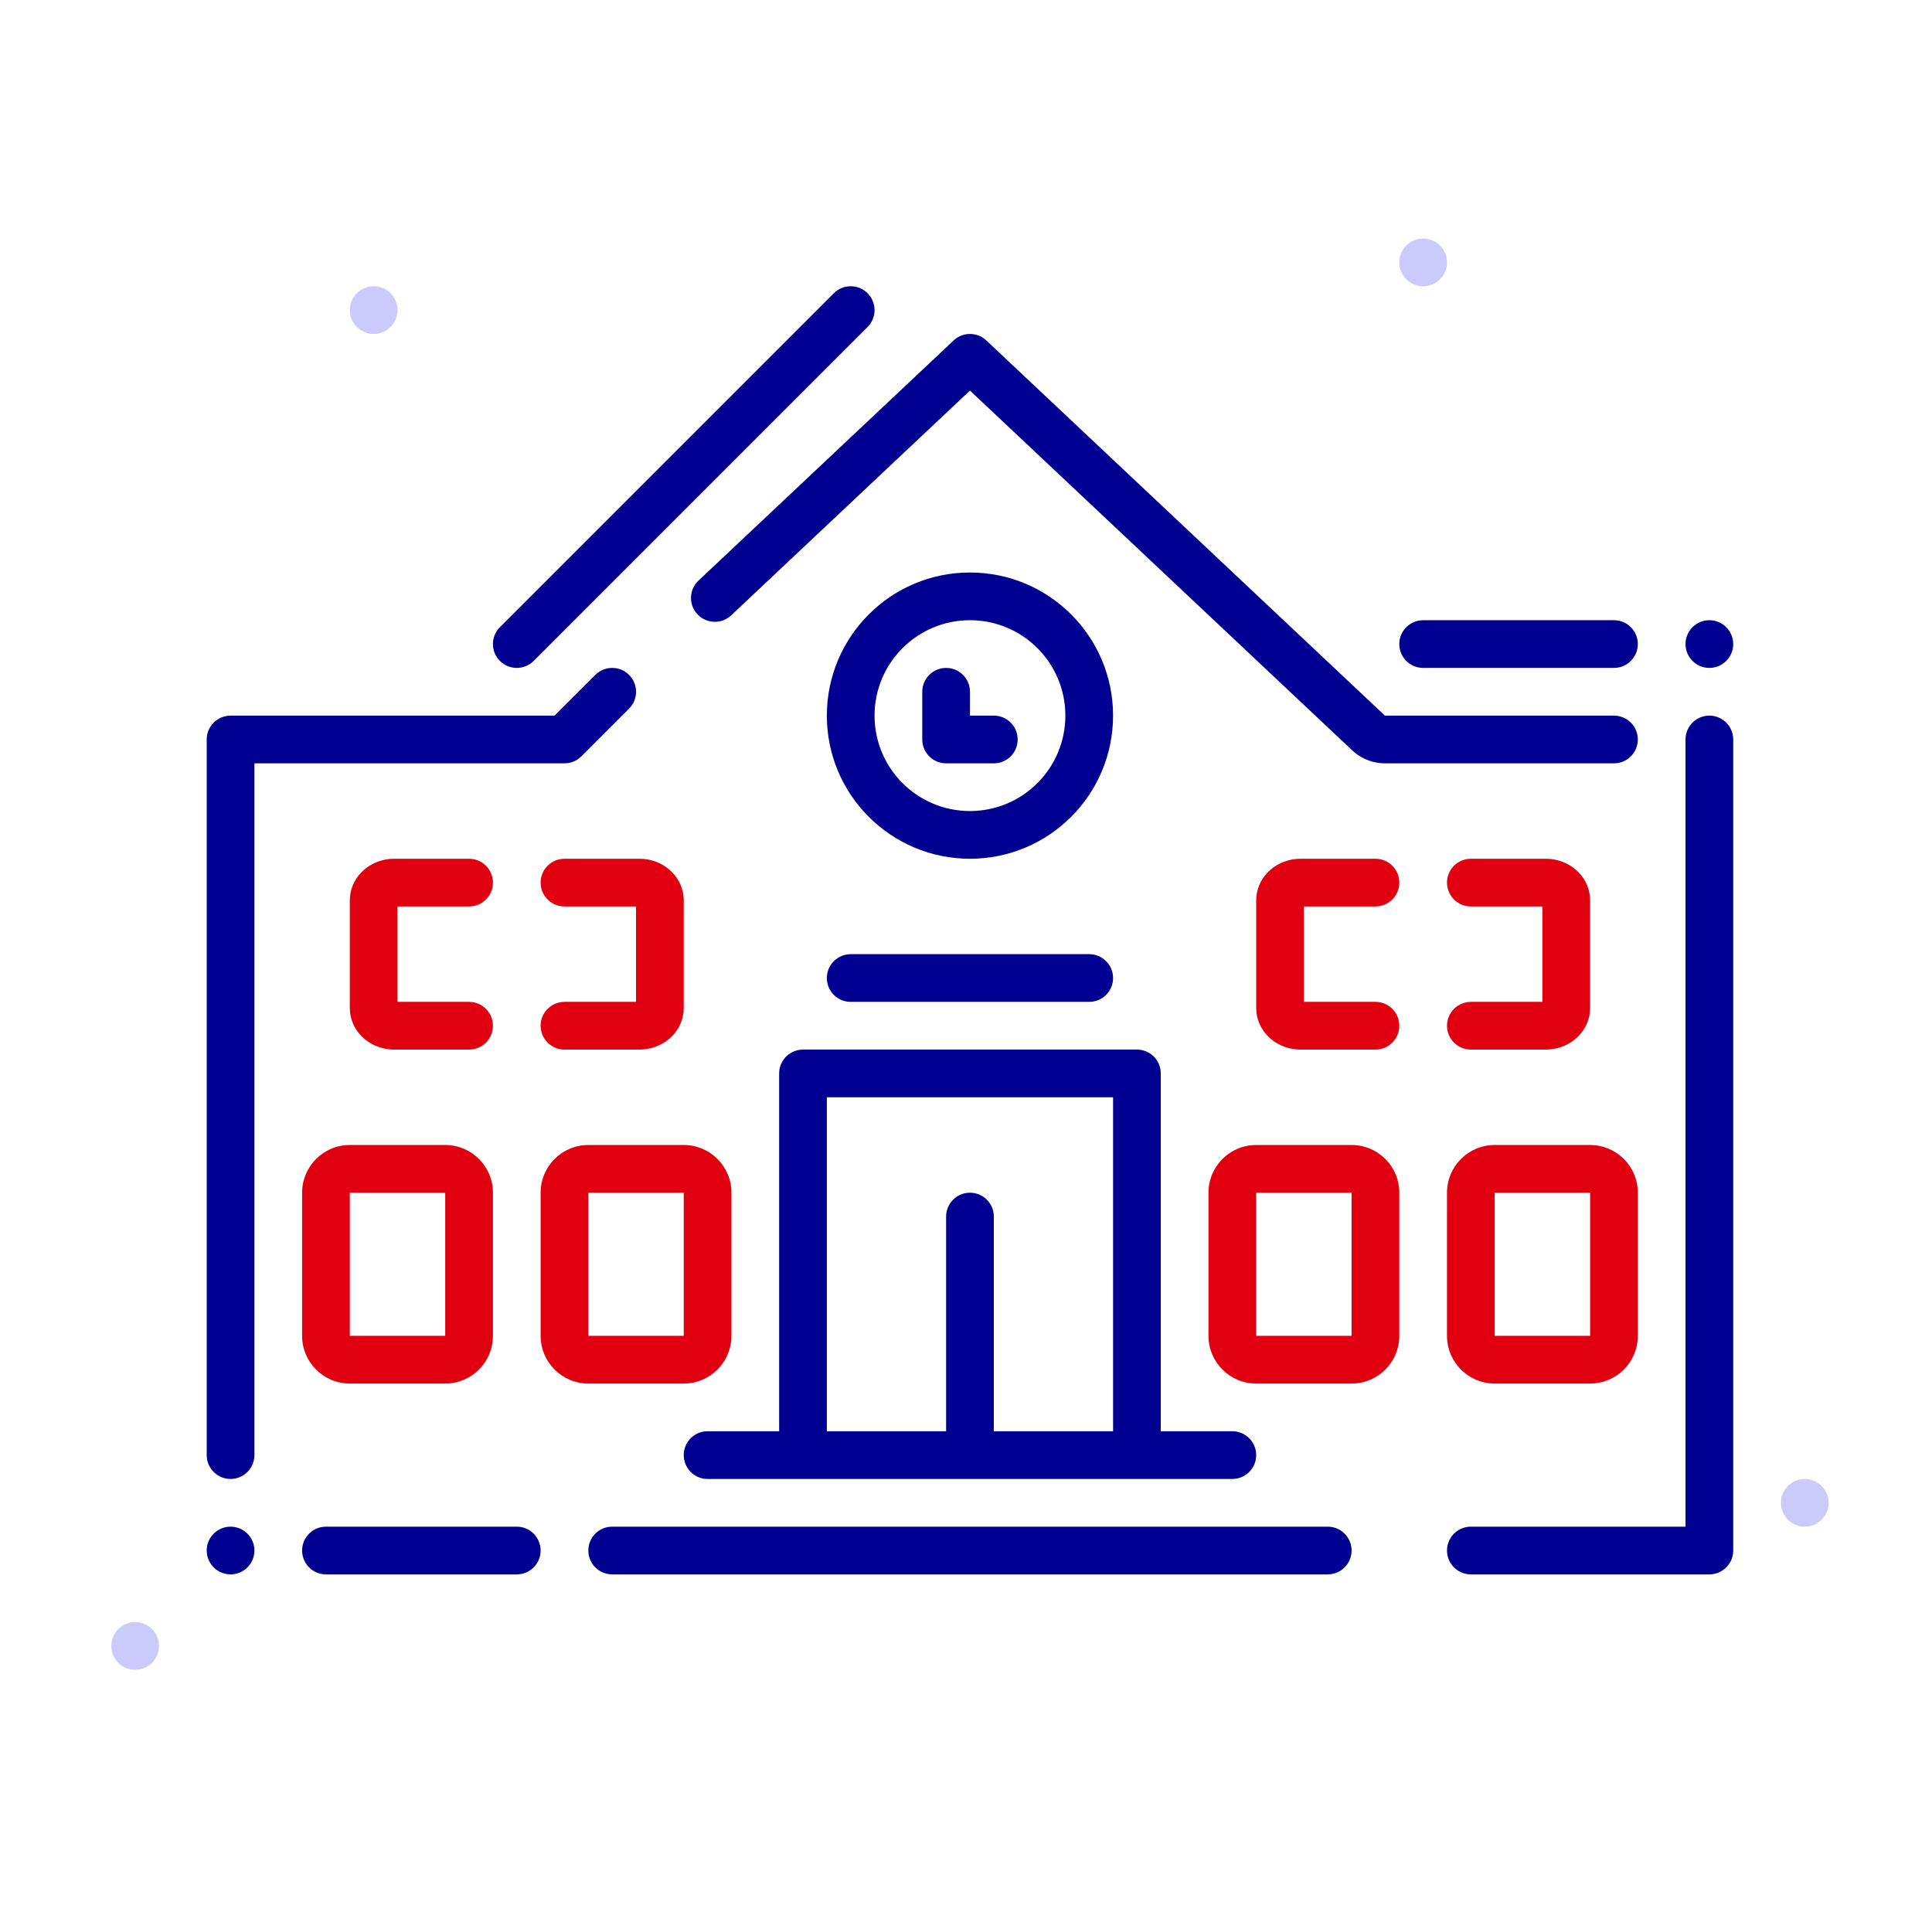
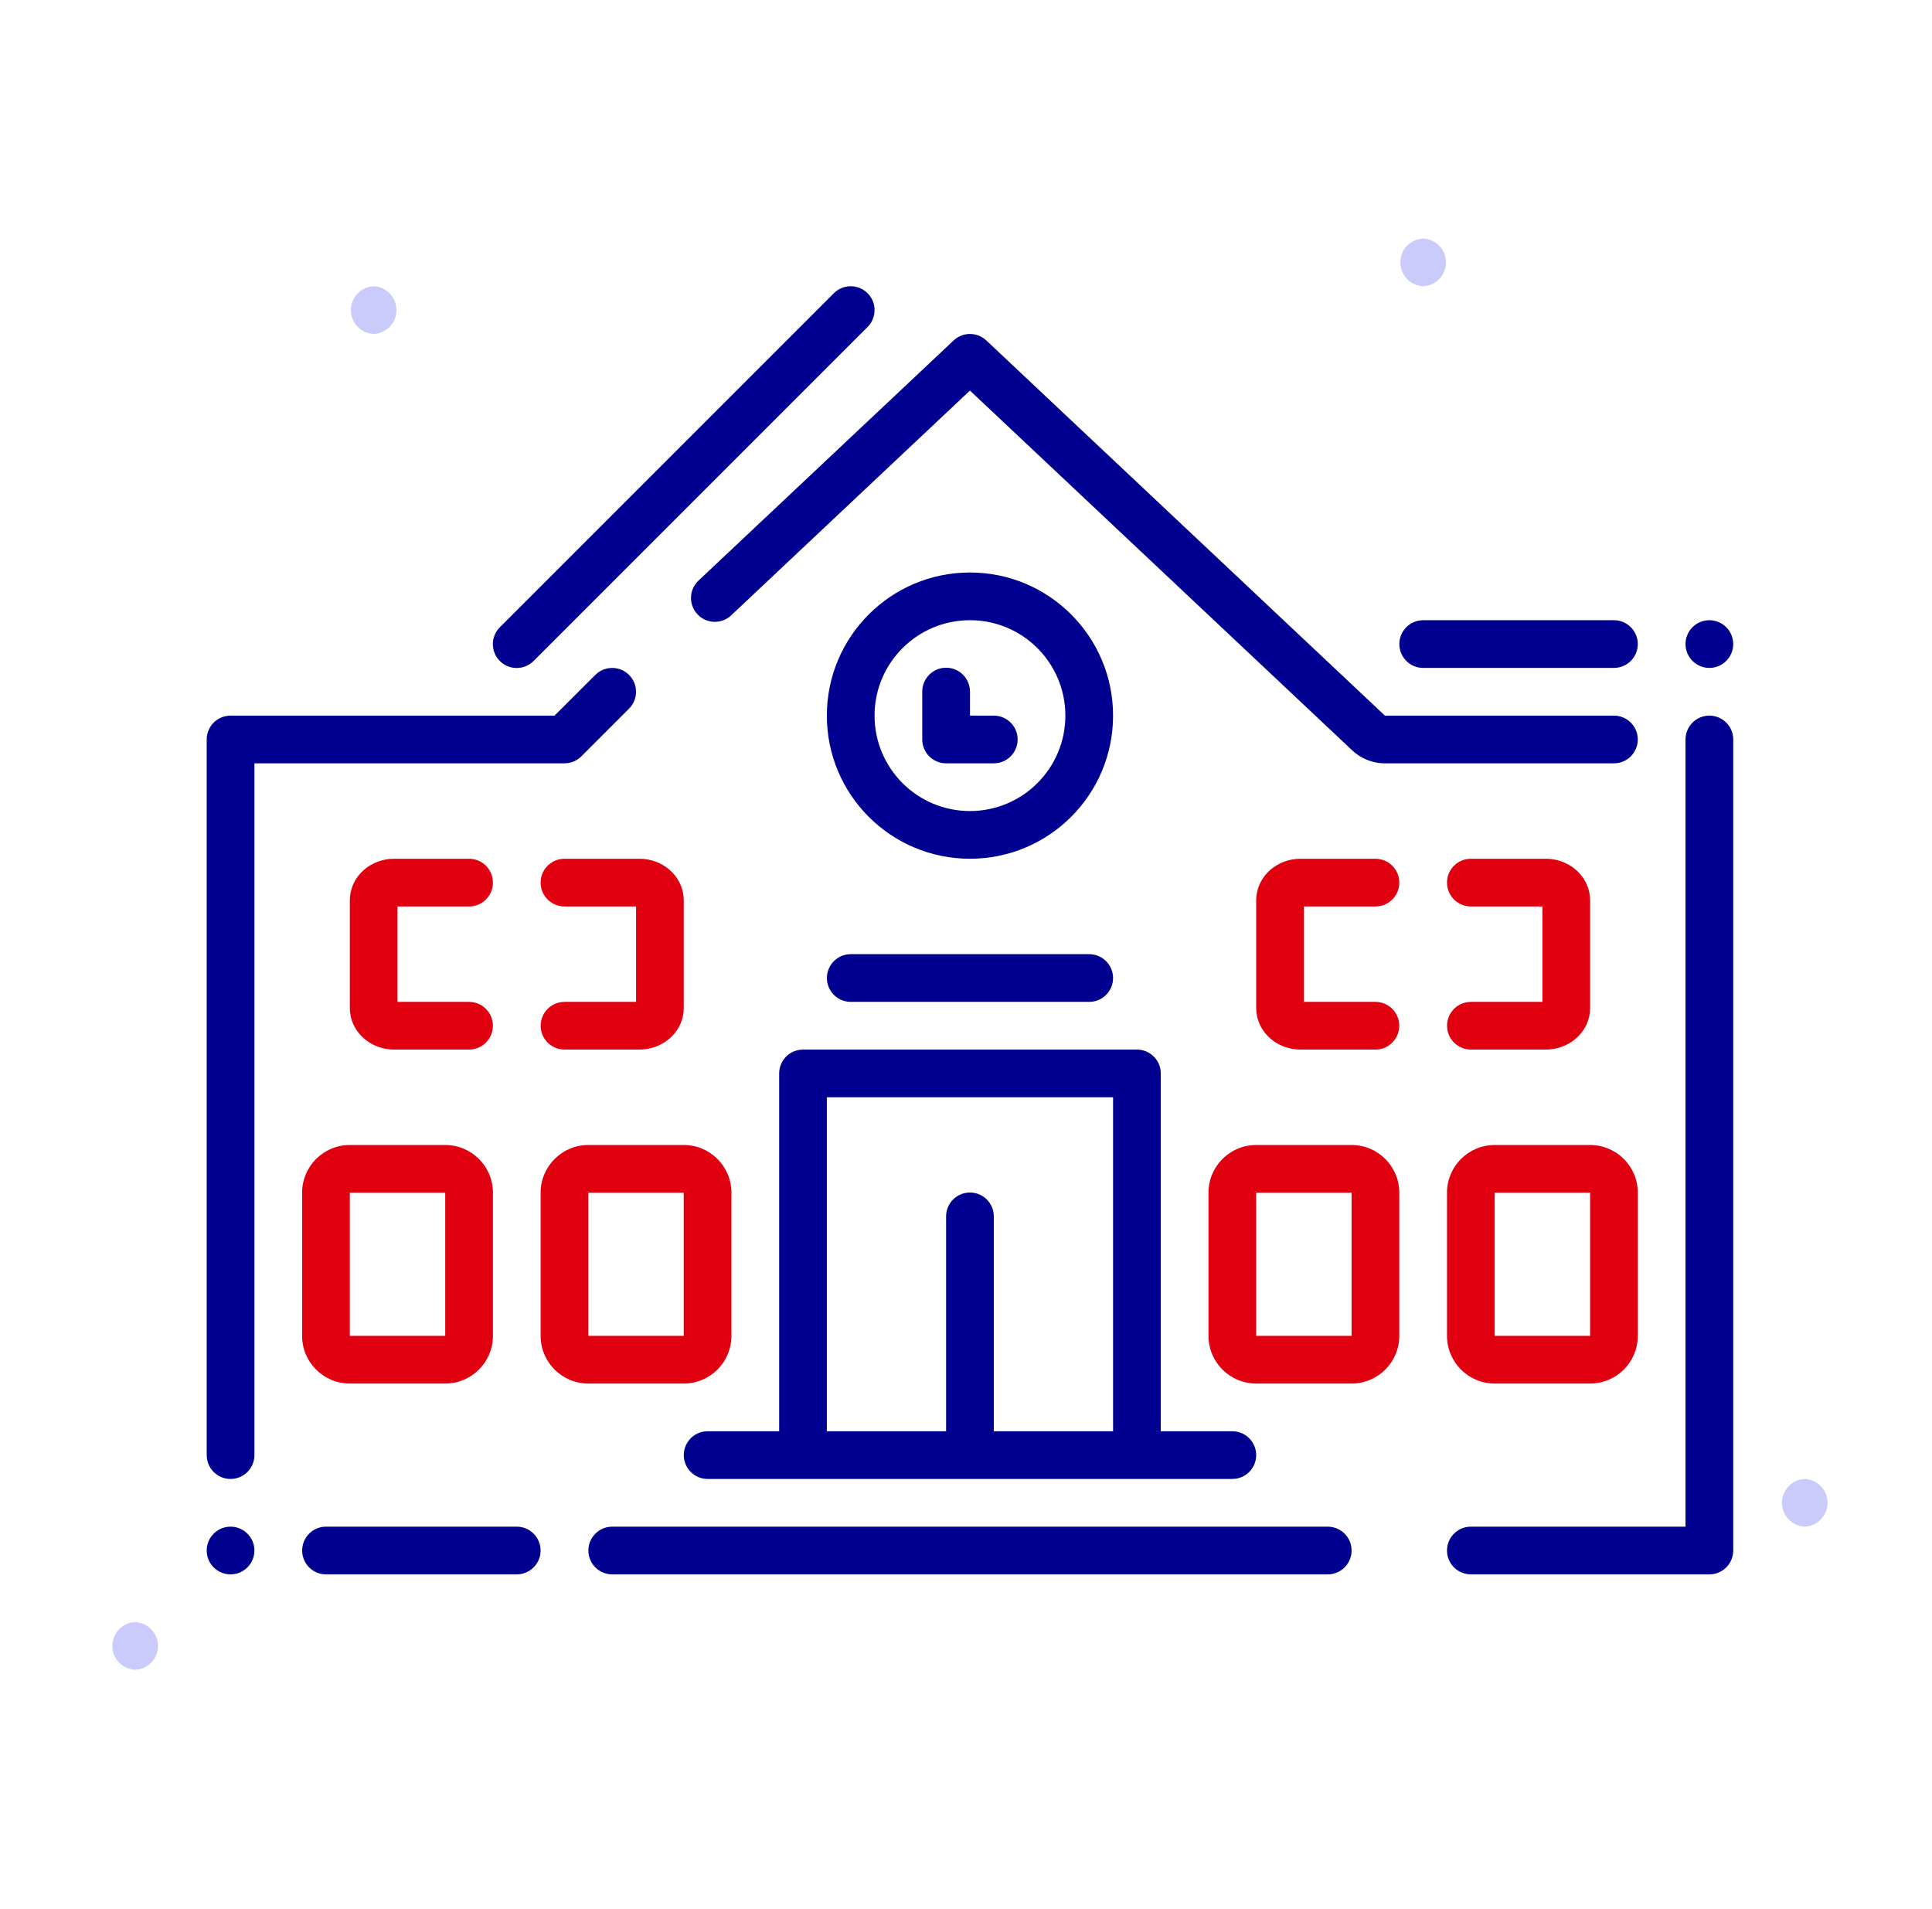
- <svg xmlns="http://www.w3.org/2000/svg" width="81" height="80" viewBox="0 0 81 80" fill="none">
-   <path fill-rule="evenodd" clip-rule="evenodd" d="M15.666 14C15.115 14 14.666 13.551 14.666 13C14.666 12.449 15.115 12 15.666 12C16.218 12 16.666 12.449 16.666 13C16.666 13.551 16.218 14 15.666 14Z" fill="#CACAFB" />
-   <path fill-rule="evenodd" clip-rule="evenodd" d="M5.667 70C5.115 70 4.667 69.551 4.667 69C4.667 68.449 5.115 68 5.667 68C6.218 68 6.667 68.449 6.667 69C6.667 69.551 6.218 70 5.667 70Z" fill="#CACAFB" />
-   <path fill-rule="evenodd" clip-rule="evenodd" d="M75.666 64C75.115 64 74.666 63.551 74.666 63C74.666 62.449 75.115 62 75.666 62C76.218 62 76.666 62.449 76.666 63C76.666 63.551 76.218 64 75.666 64Z" fill="#CACAFB" />
-   <path fill-rule="evenodd" clip-rule="evenodd" d="M59.666 12C59.115 12 58.666 11.551 58.666 11C58.666 10.449 59.115 10 59.666 10C60.218 10 60.666 10.449 60.666 11C60.666 11.551 60.218 12 59.666 12Z" fill="#CACAFB" />
-   <path d="M14.673 37.602C14.753 36.678 15.575 36 16.524 36H19.666L19.783 36.007C20.28 36.065 20.666 36.487 20.666 37L20.66 37.117C20.602 37.614 20.179 38 19.666 38H16.666V42H19.666L19.783 42.007C20.28 42.065 20.666 42.487 20.666 43C20.666 43.552 20.219 44 19.666 44H16.524L16.375 43.994C15.442 43.924 14.666 43.199 14.666 42.25V37.75L14.673 37.602Z" fill="#E1000F" />
-   <path d="M28.66 37.602C28.58 36.678 27.758 36 26.809 36H23.666L23.55 36.007C23.052 36.065 22.666 36.487 22.666 37L22.673 37.117C22.731 37.614 23.154 38 23.666 38H26.666V42H23.666L23.55 42.007C23.052 42.065 22.666 42.487 22.666 43C22.666 43.552 23.114 44 23.666 44H26.809L26.958 43.994C27.891 43.924 28.666 43.199 28.666 42.25V37.75L28.66 37.602Z" fill="#E1000F" />
-   <path d="M64.809 36C65.758 36 66.58 36.678 66.66 37.602L66.666 37.75V42.25C66.666 43.199 65.891 43.924 64.958 43.994L64.809 44H61.666C61.114 44 60.666 43.552 60.666 43C60.666 42.487 61.053 42.065 61.55 42.007L61.666 42H64.666V38H61.666C61.154 38 60.731 37.614 60.673 37.117L60.666 37C60.666 36.487 61.053 36.065 61.55 36.007L61.666 36H64.809Z" fill="#E1000F" />
-   <path d="M52.673 37.602C52.753 36.678 53.575 36 54.524 36H57.666L57.783 36.007C58.281 36.065 58.666 36.487 58.666 37L58.66 37.117C58.602 37.614 58.179 38 57.666 38H54.666V42H57.666L57.783 42.007C58.281 42.065 58.666 42.487 58.666 43C58.666 43.552 58.219 44 57.666 44H54.524L54.375 43.994C53.442 43.924 52.666 43.199 52.666 42.25V37.75L52.673 37.602Z" fill="#E1000F" />
-   <path fill-rule="evenodd" clip-rule="evenodd" d="M14.666 48C13.562 48 12.666 48.895 12.666 50V56C12.666 57.105 13.562 58 14.666 58H18.666C19.771 58 20.666 57.105 20.666 56V50C20.666 48.895 19.771 48 18.666 48H14.666ZM18.666 56V50H14.666V56H18.666Z" fill="#E1000F" />
-   <path fill-rule="evenodd" clip-rule="evenodd" d="M24.666 48C23.562 48 22.666 48.895 22.666 50V56C22.666 57.105 23.562 58 24.666 58H28.666C29.771 58 30.666 57.105 30.666 56V50C30.666 48.895 29.771 48 28.666 48H24.666ZM28.666 56V50H24.666V56H28.666Z" fill="#E1000F" />
-   <path fill-rule="evenodd" clip-rule="evenodd" d="M52.666 48C51.562 48 50.666 48.895 50.666 50V56C50.666 57.105 51.562 58 52.666 58H56.666C57.771 58 58.666 57.105 58.666 56V50C58.666 48.895 57.771 48 56.666 48H52.666ZM56.666 56V50H52.666V56H56.666Z" fill="#E1000F" />
-   <path fill-rule="evenodd" clip-rule="evenodd" d="M62.666 48C61.562 48 60.666 48.895 60.666 50V56C60.666 57.105 61.562 58 62.666 58H66.666C67.771 58 68.666 57.105 68.666 56V50C68.666 48.895 67.771 48 66.666 48H62.666ZM66.666 56V50H62.666V56H66.666Z" fill="#E1000F" />
-   <path d="M36.374 12.293C35.983 11.902 35.35 11.902 34.959 12.293L20.959 26.293L20.876 26.387C20.571 26.779 20.599 27.347 20.959 27.707C21.35 28.098 21.983 28.098 22.374 27.707L36.374 13.707L36.457 13.613C36.762 13.221 36.734 12.653 36.374 12.293Z" fill="#000091" />
-   <path d="M41.251 14.189C40.868 13.912 40.334 13.94 39.981 14.272L29.285 24.339L29.199 24.431C28.882 24.814 28.892 25.381 29.242 25.753L29.334 25.839C29.716 26.155 30.284 26.145 30.655 25.796L40.666 16.373L56.692 31.456L56.82 31.567C57.172 31.846 57.61 32 58.063 32H67.666L67.783 31.993C68.281 31.936 68.666 31.513 68.666 31C68.666 30.448 68.219 30 67.666 30H58.063L41.352 14.272L41.251 14.189Z" fill="#000091" />
-   <path d="M71.666 30C71.154 30 70.731 30.386 70.673 30.883L70.666 31V64H61.666C61.154 64 60.731 64.386 60.673 64.883L60.666 65C60.666 65.513 61.053 65.936 61.55 65.993L61.666 66H71.666C72.179 66 72.602 65.614 72.66 65.117L72.666 65V31C72.666 30.448 72.219 30 71.666 30Z" fill="#000091" />
-   <path d="M21.666 64C22.219 64 22.666 64.448 22.666 65C22.666 65.513 22.28 65.936 21.783 65.993L21.666 66H13.666C13.114 66 12.666 65.552 12.666 65C12.666 64.487 13.053 64.064 13.55 64.007L13.666 64H21.666Z" fill="#000091" />
-   <path d="M10.666 65C10.666 65.552 10.219 66 9.666 66C9.114 66 8.666 65.552 8.666 65C8.666 64.448 9.114 64 9.666 64C10.219 64 10.666 64.448 10.666 65Z" fill="#000091" />
-   <path fill-rule="evenodd" clip-rule="evenodd" d="M52.666 61C52.666 60.448 52.219 60 51.666 60H48.666V45L48.66 44.883C48.602 44.386 48.179 44 47.666 44H33.666L33.55 44.007C33.053 44.065 32.666 44.487 32.666 45V60H29.666L29.55 60.007C29.052 60.065 28.666 60.487 28.666 61C28.666 61.552 29.114 62 29.666 62H51.666L51.783 61.993C52.281 61.935 52.666 61.513 52.666 61ZM41.666 51V60H46.666V45.999H34.666V60H39.666V51C39.666 50.448 40.114 50 40.666 50C41.179 50 41.602 50.386 41.66 50.883L41.666 51Z" fill="#000091" />
-   <path d="M41.666 30C42.219 30 42.666 30.448 42.666 31C42.666 31.513 42.281 31.936 41.783 31.993L41.666 32H39.666C39.154 32 38.731 31.614 38.673 31.117C38.669 31.078 38.666 31.039 38.666 31V29C38.666 28.448 39.114 28 39.666 28C40.179 28 40.602 28.386 40.66 28.883L40.666 29V30H41.666Z" fill="#000091" />
-   <path fill-rule="evenodd" clip-rule="evenodd" d="M34.666 30C34.666 26.686 37.353 24 40.666 24C43.98 24 46.666 26.686 46.666 30C46.666 33.314 43.98 36 40.666 36C37.353 36 34.666 33.314 34.666 30ZM40.666 26C42.876 26 44.666 27.791 44.666 30C44.666 32.209 42.876 34 40.666 34C38.457 34 36.666 32.209 36.666 30C36.666 27.791 38.457 26 40.666 26Z" fill="#000091" />
-   <path d="M46.666 41C46.666 40.448 46.219 40 45.666 40H35.666L35.55 40.007C35.053 40.065 34.666 40.487 34.666 41C34.666 41.552 35.114 42 35.666 42H45.666L45.783 41.993C46.281 41.935 46.666 41.513 46.666 41Z" fill="#000091" />
-   <path d="M56.666 65C56.666 64.448 56.219 64 55.666 64H25.666L25.55 64.007C25.052 64.064 24.666 64.487 24.666 65C24.666 65.552 25.114 66 25.666 66H55.666L55.783 65.993C56.281 65.936 56.666 65.513 56.666 65Z" fill="#000091" />
-   <path d="M24.959 28.293C25.35 27.902 25.983 27.902 26.374 28.293C26.734 28.653 26.762 29.221 26.457 29.613L26.374 29.707L24.374 31.707C24.217 31.863 24.015 31.963 23.798 31.991L23.666 32H10.666V61C10.666 61.513 10.28 61.935 9.783 61.993L9.666 62C9.154 62 8.731 61.614 8.673 61.117L8.666 61V31C8.666 30.487 9.053 30.064 9.55 30.007L9.666 30H23.25L24.959 28.293Z" fill="#000091" />
-   <path d="M67.666 26C68.219 26 68.666 26.448 68.666 27C68.666 27.513 68.281 27.936 67.783 27.993L67.666 28H59.666C59.114 28 58.666 27.552 58.666 27C58.666 26.487 59.053 26.064 59.55 26.007L59.666 26H67.666Z" fill="#000091" />
-   <path d="M71.666 28C72.219 28 72.666 27.552 72.666 27C72.666 26.448 72.219 26 71.666 26C71.114 26 70.666 26.448 70.666 27C70.666 27.552 71.114 28 71.666 28Z" fill="#000091" />
+ <svg xmlns="http://www.w3.org/2000/svg" width="81" height="80" fill="none">
+   <path fill-rule="evenodd" clip-rule="evenodd" d="M15.666 14a1.001 1.001 0 0 1 0-2 1.001 1.001 0 0 1 0 2zM5.667 70a1.001 1.001 0 0 1 0-2 1.001 1.001 0 0 1 0 2zM75.666 64a1.001 1.001 0 0 1 0-2 1.001 1.001 0 0 1 0 2zM59.666 12a1.001 1.001 0 0 1 0-2 1.001 1.001 0 0 1 0 2z" fill="#CACAFB" />
+   <path d="M14.673 37.602c.08-.924.902-1.602 1.85-1.602h3.143l.117.007a1 1 0 0 1 .883.993l-.006.117a1 1 0 0 1-.994.883h-3v4h3l.117.007A1 1 0 0 1 19.666 44h-3.142l-.149-.006c-.933-.07-1.709-.795-1.709-1.744v-4.5l.007-.148zM28.66 37.602c-.08-.924-.902-1.602-1.85-1.602h-3.143l-.117.007a1 1 0 0 0-.884.993l.007.117a1 1 0 0 0 .994.883h3v4h-3l-.117.007A1 1 0 0 0 23.666 44h3.143l.149-.006c.933-.07 1.709-.795 1.709-1.744v-4.5l-.007-.148zM64.81 36c.948 0 1.77.678 1.85 1.602l.007.148v4.5c0 .949-.776 1.674-1.709 1.744l-.149.006h-3.142a1 1 0 0 1-.117-1.993l.117-.007h3v-4h-3a1 1 0 0 1-.994-.883L60.666 37a1 1 0 0 1 .884-.993l.117-.007h3.142zM52.673 37.602c.08-.924.902-1.602 1.85-1.602h3.143l.117.007a1 1 0 0 1 .883.993l-.006.117a1 1 0 0 1-.993.883h-3v4h3l.116.007A1 1 0 0 1 57.666 44h-3.142l-.149-.006c-.933-.07-1.709-.795-1.709-1.744v-4.5l.007-.148z" fill="#E1000F" />
+   <path fill-rule="evenodd" clip-rule="evenodd" d="M14.666 48a2 2 0 0 0-2 2v6a2 2 0 0 0 2 2h4a2 2 0 0 0 2-2v-6a2 2 0 0 0-2-2h-4zm4 8v-6h-4v6h4zM24.666 48a2 2 0 0 0-2 2v6a2 2 0 0 0 2 2h4a2 2 0 0 0 2-2v-6a2 2 0 0 0-2-2h-4zm4 8v-6h-4v6h4zM52.666 48a2 2 0 0 0-2 2v6a2 2 0 0 0 2 2h4a2 2 0 0 0 2-2v-6a2 2 0 0 0-2-2h-4zm4 8v-6h-4v6h4zM62.666 48a2 2 0 0 0-2 2v6a2 2 0 0 0 2 2h4a2 2 0 0 0 2-2v-6a2 2 0 0 0-2-2h-4zm4 8v-6h-4v6h4z" fill="#E1000F" />
+   <path d="M36.374 12.293a1 1 0 0 0-1.415 0l-14 14-.083.094a1 1 0 0 0 1.498 1.32l14-14 .083-.094a1 1 0 0 0-.083-1.32zM41.251 14.189a1 1 0 0 0-1.27.083L29.285 24.339l-.086.092a1 1 0 0 0 .043 1.322l.091.086a1 1 0 0 0 1.322-.043l10.01-9.423 16.027 15.083.128.111a2 2 0 0 0 1.243.433h9.603l.117-.007A1 1 0 0 0 67.666 30h-9.603L41.352 14.272l-.1-.083zM71.666 30a1 1 0 0 0-.993.883l-.007.117v33h-9a1 1 0 0 0-.993.883l-.007.117a1 1 0 0 0 .884.993l.117.007h10a1 1 0 0 0 .993-.883l.007-.117V31a1 1 0 0 0-1-1zM21.666 64a1 1 0 0 1 .117 1.993l-.117.007h-8a1 1 0 0 1-.116-1.993l.116-.007h8zM10.666 65a1 1 0 1 1-2 0 1 1 0 0 1 2 0z" fill="#000091" />
+   <path fill-rule="evenodd" clip-rule="evenodd" d="M52.666 61a1 1 0 0 0-1-1h-3V45l-.006-.117a1 1 0 0 0-.993-.883h-14l-.117.007a1 1 0 0 0-.883.993v15h-3l-.117.007A1 1 0 0 0 29.666 62h22l.117-.007a1 1 0 0 0 .883-.993zm-11-10v9h5V45.999h-12V60h5v-9a1 1 0 0 1 1.994-.117l.007.117z" fill="#000091" />
+   <path d="M41.666 30a1 1 0 0 1 .117 1.993l-.117.007h-2a1 1 0 0 1-1-1v-2a1 1 0 0 1 1.994-.117l.007.117v1h1z" fill="#000091" />
+   <path fill-rule="evenodd" clip-rule="evenodd" d="M34.666 30a6 6 0 1 1 12 0 6 6 0 0 1-12 0zm6-4a4 4 0 1 1 0 8 4 4 0 0 1 0-8z" fill="#000091" />
+   <path d="M46.666 41a1 1 0 0 0-1-1h-10l-.116.007A1 1 0 0 0 35.667 42h10l.116-.007a1 1 0 0 0 .883-.993zM56.666 65a1 1 0 0 0-1-1h-30l-.116.007A1 1 0 0 0 25.666 66h30l.117-.007a1 1 0 0 0 .883-.993zM24.96 28.293a1 1 0 0 1 1.497 1.32l-.083.094-2 2a1 1 0 0 1-.576.284l-.131.009h-13v29a1 1 0 0 1-.884.993L9.666 62a1 1 0 0 1-.993-.883L8.666 61V31a1 1 0 0 1 .884-.993L9.666 30H23.25l1.71-1.707zM67.666 26a1 1 0 0 1 .117 1.993l-.117.007h-8a1 1 0 0 1-.116-1.993l.117-.007h8zM71.666 28a1 1 0 1 0 0-2 1 1 0 0 0 0 2z" fill="#000091" />
</svg>
